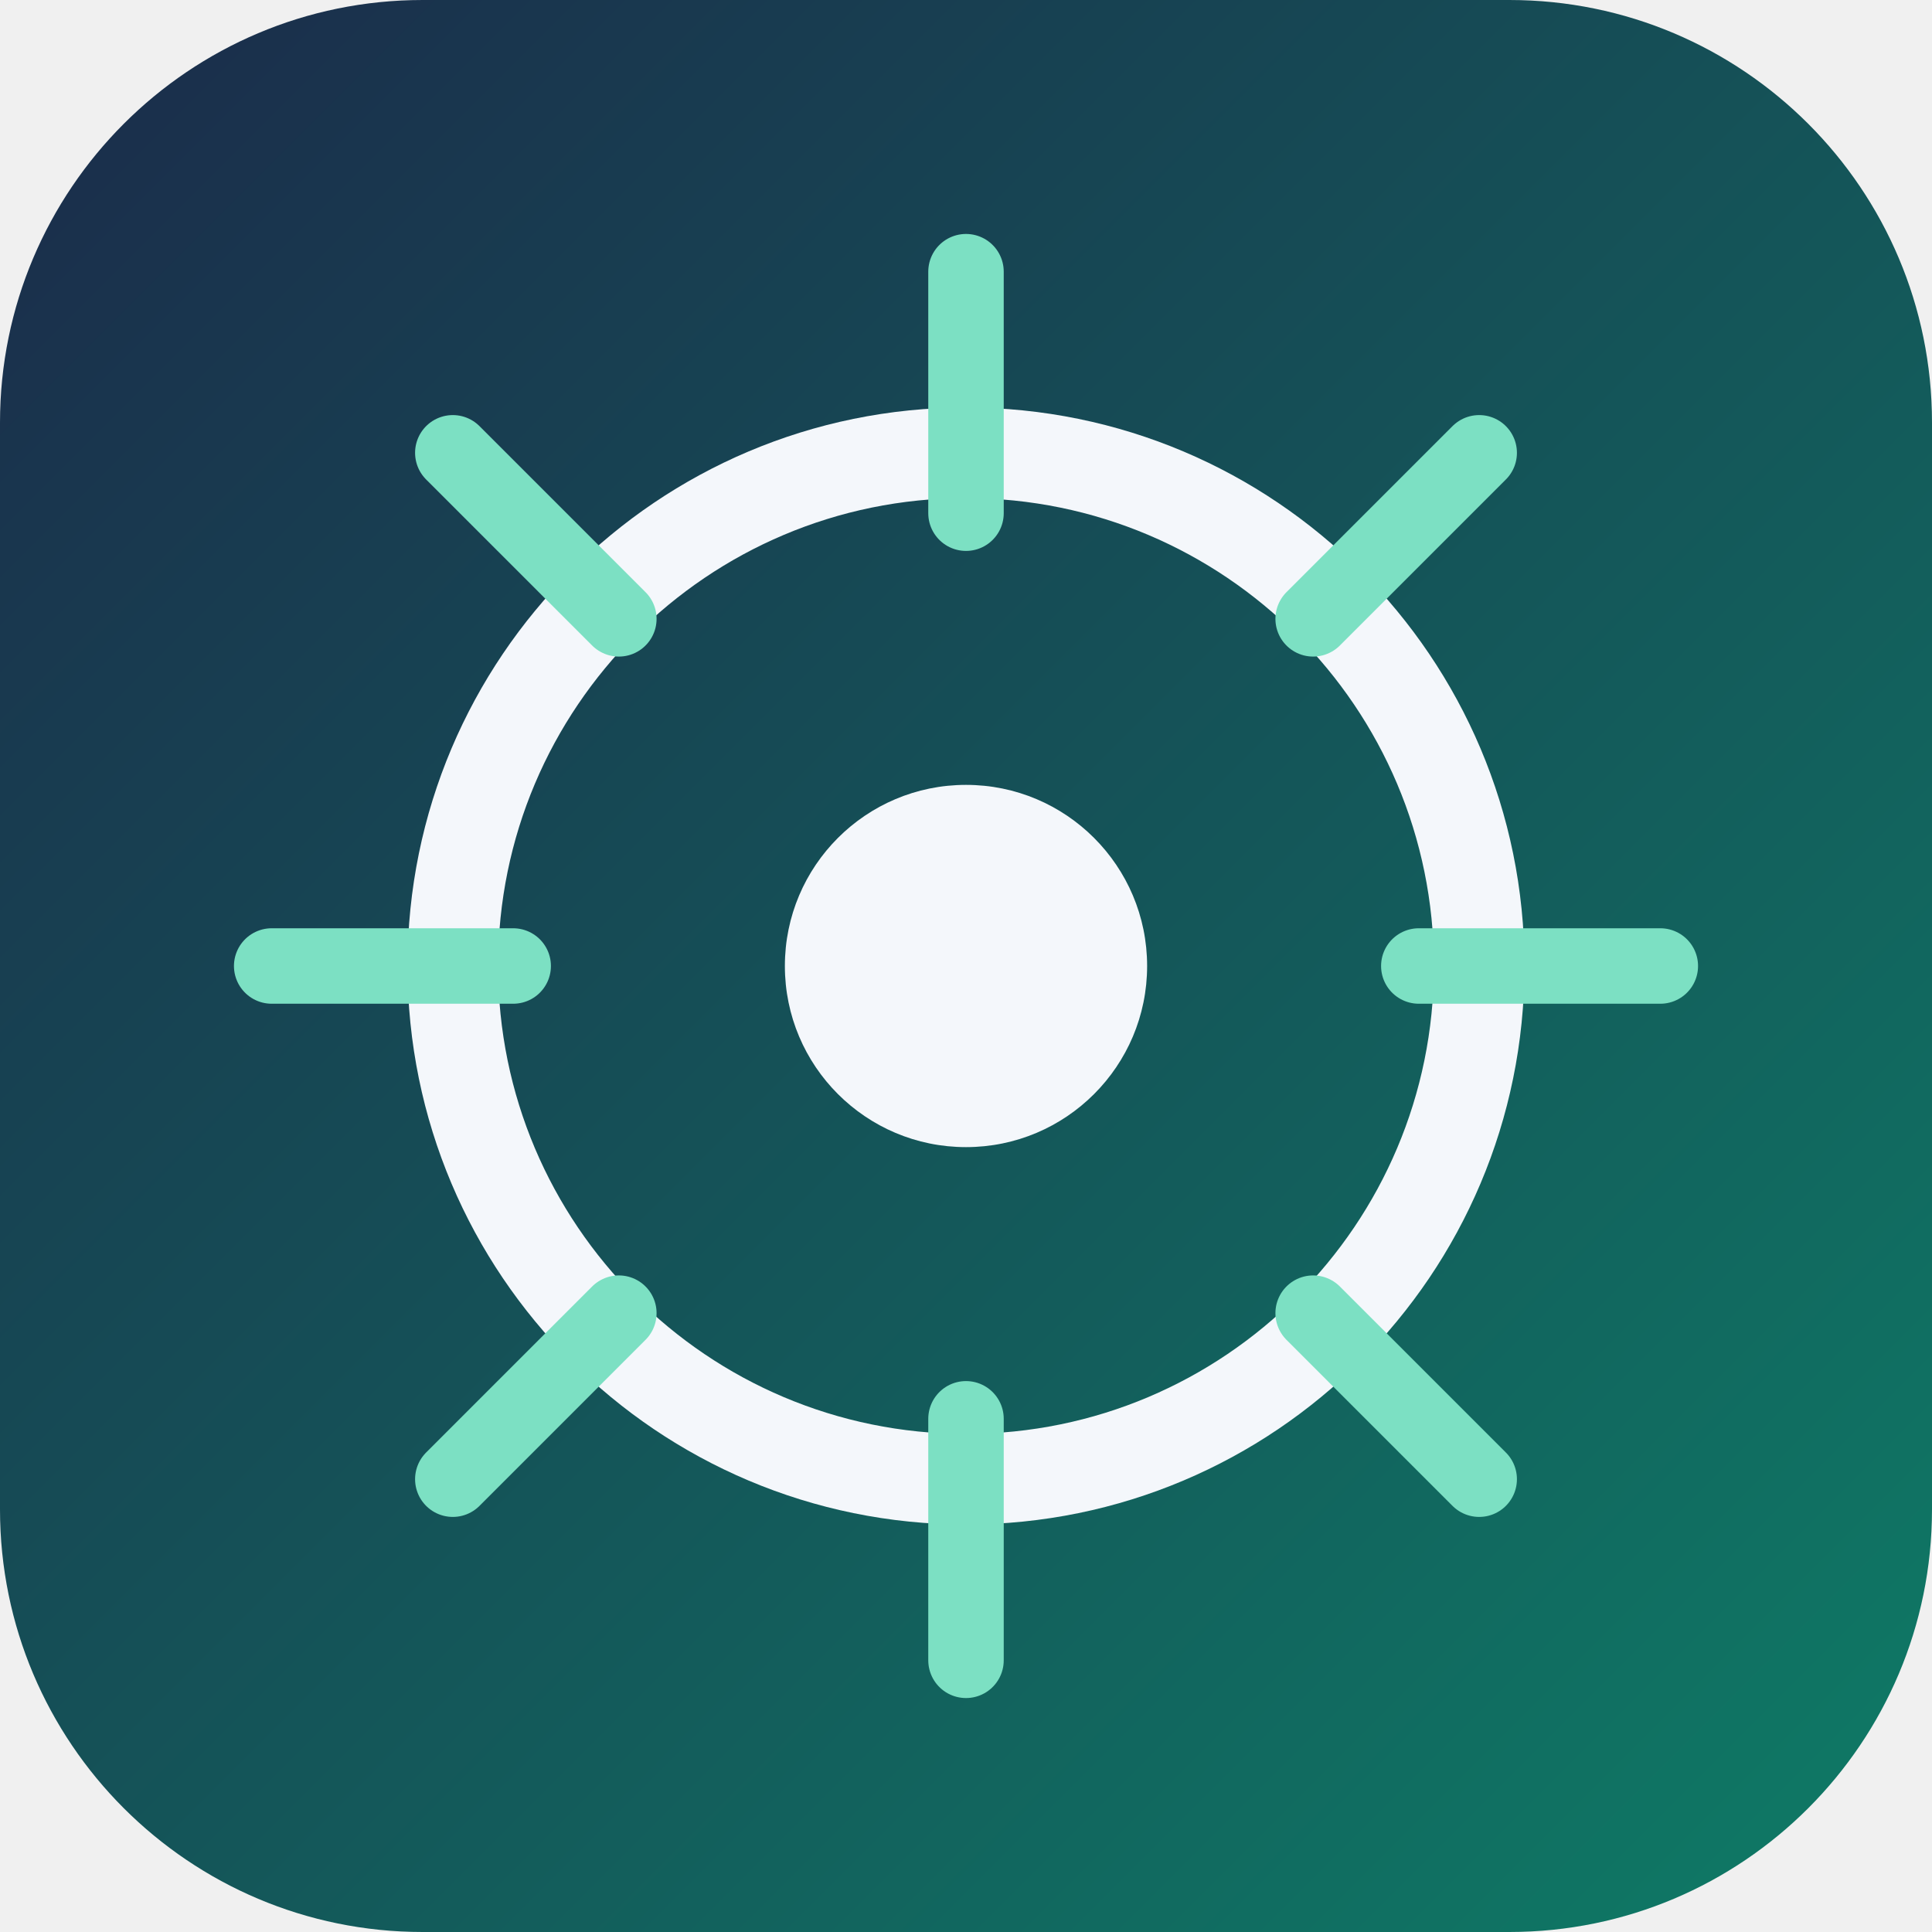
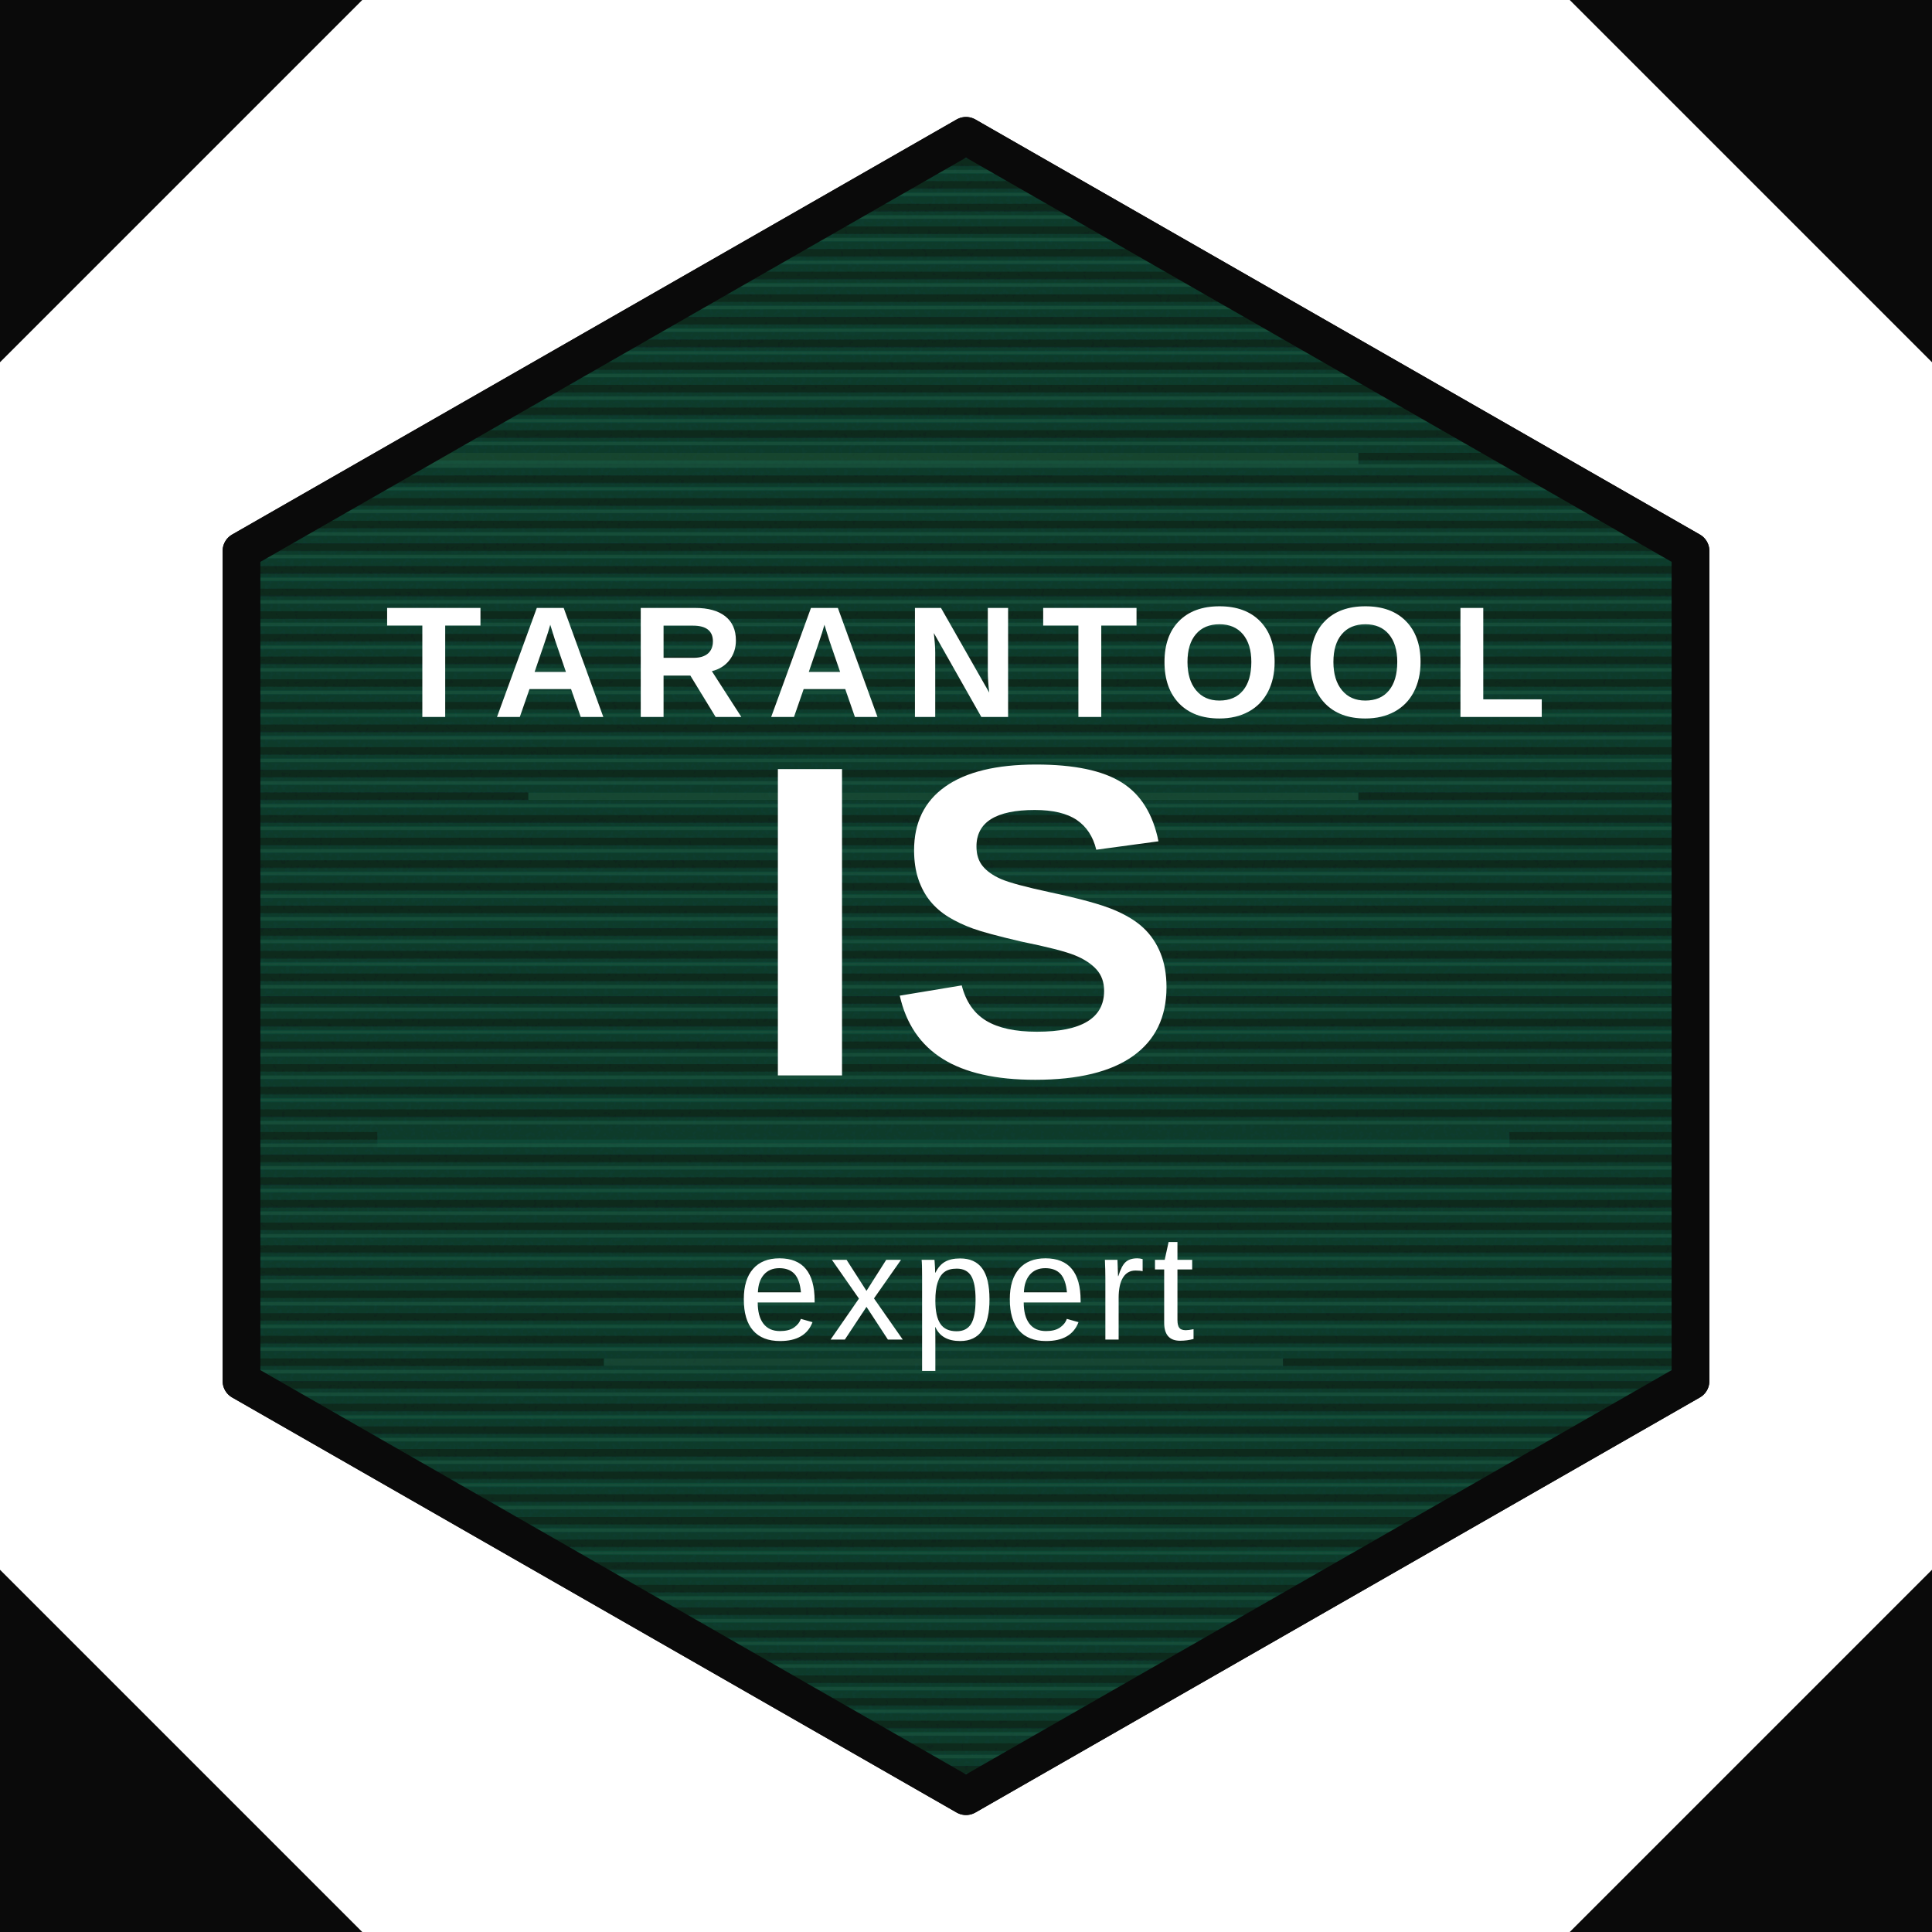
- <svg xmlns="http://www.w3.org/2000/svg" viewBox="0 0 128 128" role="img" aria-label="Tarantool Expert">
+ <svg xmlns="http://www.w3.org/2000/svg" viewBox="0 0 512 512" role="img" aria-label="Tarantool IS expert">
+   <rect width="512" height="512" fill="#FFFFFF" />
+   <polygon points="0,0 96,0 0,96" fill="#0A0A0A" />
+   <polygon points="512,0 416,0 512,96" fill="#0A0A0A" />
+   <polygon points="0,512 0,416 96,512" fill="#0A0A0A" />
+   <polygon points="512,512 416,512 512,416" fill="#0A0A0A" />
  <defs>
-     <linearGradient id="bg" x1="0" y1="0" x2="1" y2="1">
-       <stop offset="0%" stop-color="#1B2A4A" />
-       <stop offset="100%" stop-color="#0E7C66" />
+     <clipPath id="hexClip">
+       <polygon points="256,36 448,146 448,366 256,476 64,366 64,146" />
+     </clipPath>
+     <pattern id="scanlines" width="4" height="6" patternUnits="userSpaceOnUse">
+       <rect width="4" height="6" fill="#0F3D2E" />
+       <rect y="0" width="4" height="2" fill="#0A2A1F" />
+       <rect y="3" width="4" height="1" fill="#145C45" opacity="0.55" />
+     </pattern>
+     <linearGradient id="hexShade" x1="0" y1="0" x2="0" y2="1">
+       <stop offset="0%" stop-color="#1A5C45" />
+       <stop offset="45%" stop-color="#0F3D2E" />
+       <stop offset="100%" stop-color="#0A2A1F" />
    </linearGradient>
+     <filter id="softNoise" x="0" y="0" width="100%" height="100%">
+       <feTurbulence type="fractalNoise" baseFrequency="0.9" numOctaves="2" stitchTiles="stitch" result="noise" />
+       <feColorMatrix type="matrix" values="0 0 0 0 0.05  0 0 0 0 0.25  0 0 0 0 0.18  0 0 0 0.25 0" result="tinted" />
+       <feBlend in="SourceGraphic" in2="tinted" mode="overlay" />
+     </filter>
  </defs>
-   <rect width="128" height="128" rx="28" fill="url(#bg)" />
-   <circle cx="64" cy="64" r="34" fill="none" stroke="#F4F7FB" stroke-width="6" />
-   <circle cx="64" cy="64" r="12" fill="#F4F7FB" />
-   <path d="M64 18v16M64 94v16M18 64h16M94 64h16M30 30l11 11M87 87l11 11M98 30l-11 11M41 87l-11 11" stroke="#7CE0C3" stroke-width="5" stroke-linecap="round" />
+   <polygon points="256,36 448,146 448,366 256,476 64,366 64,146" fill="url(#hexShade)" stroke="#0A0A0A" stroke-width="10" stroke-linejoin="round" />
+   <g clip-path="url(#hexClip)" filter="url(#softNoise)">
+     <rect x="64" y="36" width="384" height="440" fill="url(#scanlines)" />
+     <rect x="80" y="120" width="280" height="3" fill="#1F7A5A" opacity="0.35" />
+     <rect x="140" y="210" width="220" height="2" fill="#2A9B74" opacity="0.28" />
+     <rect x="100" y="300" width="300" height="4" fill="#145C45" opacity="0.4" />
+     <rect x="160" y="360" width="180" height="2" fill="#2A9B74" opacity="0.25" />
+   </g>
+   <polygon points="256,36 448,146 448,366 256,476 64,366 64,146" fill="none" stroke="#0A0A0A" stroke-width="10" stroke-linejoin="round" />
+   <text x="256" y="190" text-anchor="middle" fill="#FFFFFF" font-family="Arial, Helvetica, sans-serif" font-size="42" font-weight="600" letter-spacing="6">TARANTOOL</text>
+   <text x="256" y="285" text-anchor="middle" fill="#FFFFFF" font-family="Arial, Helvetica, sans-serif" font-size="118" font-weight="800" letter-spacing="4">IS</text>
+   <text x="256" y="355" text-anchor="middle" fill="#FFFFFF" font-family="Arial, Helvetica, sans-serif" font-size="40" font-weight="500" letter-spacing="2">expert</text>
</svg>
